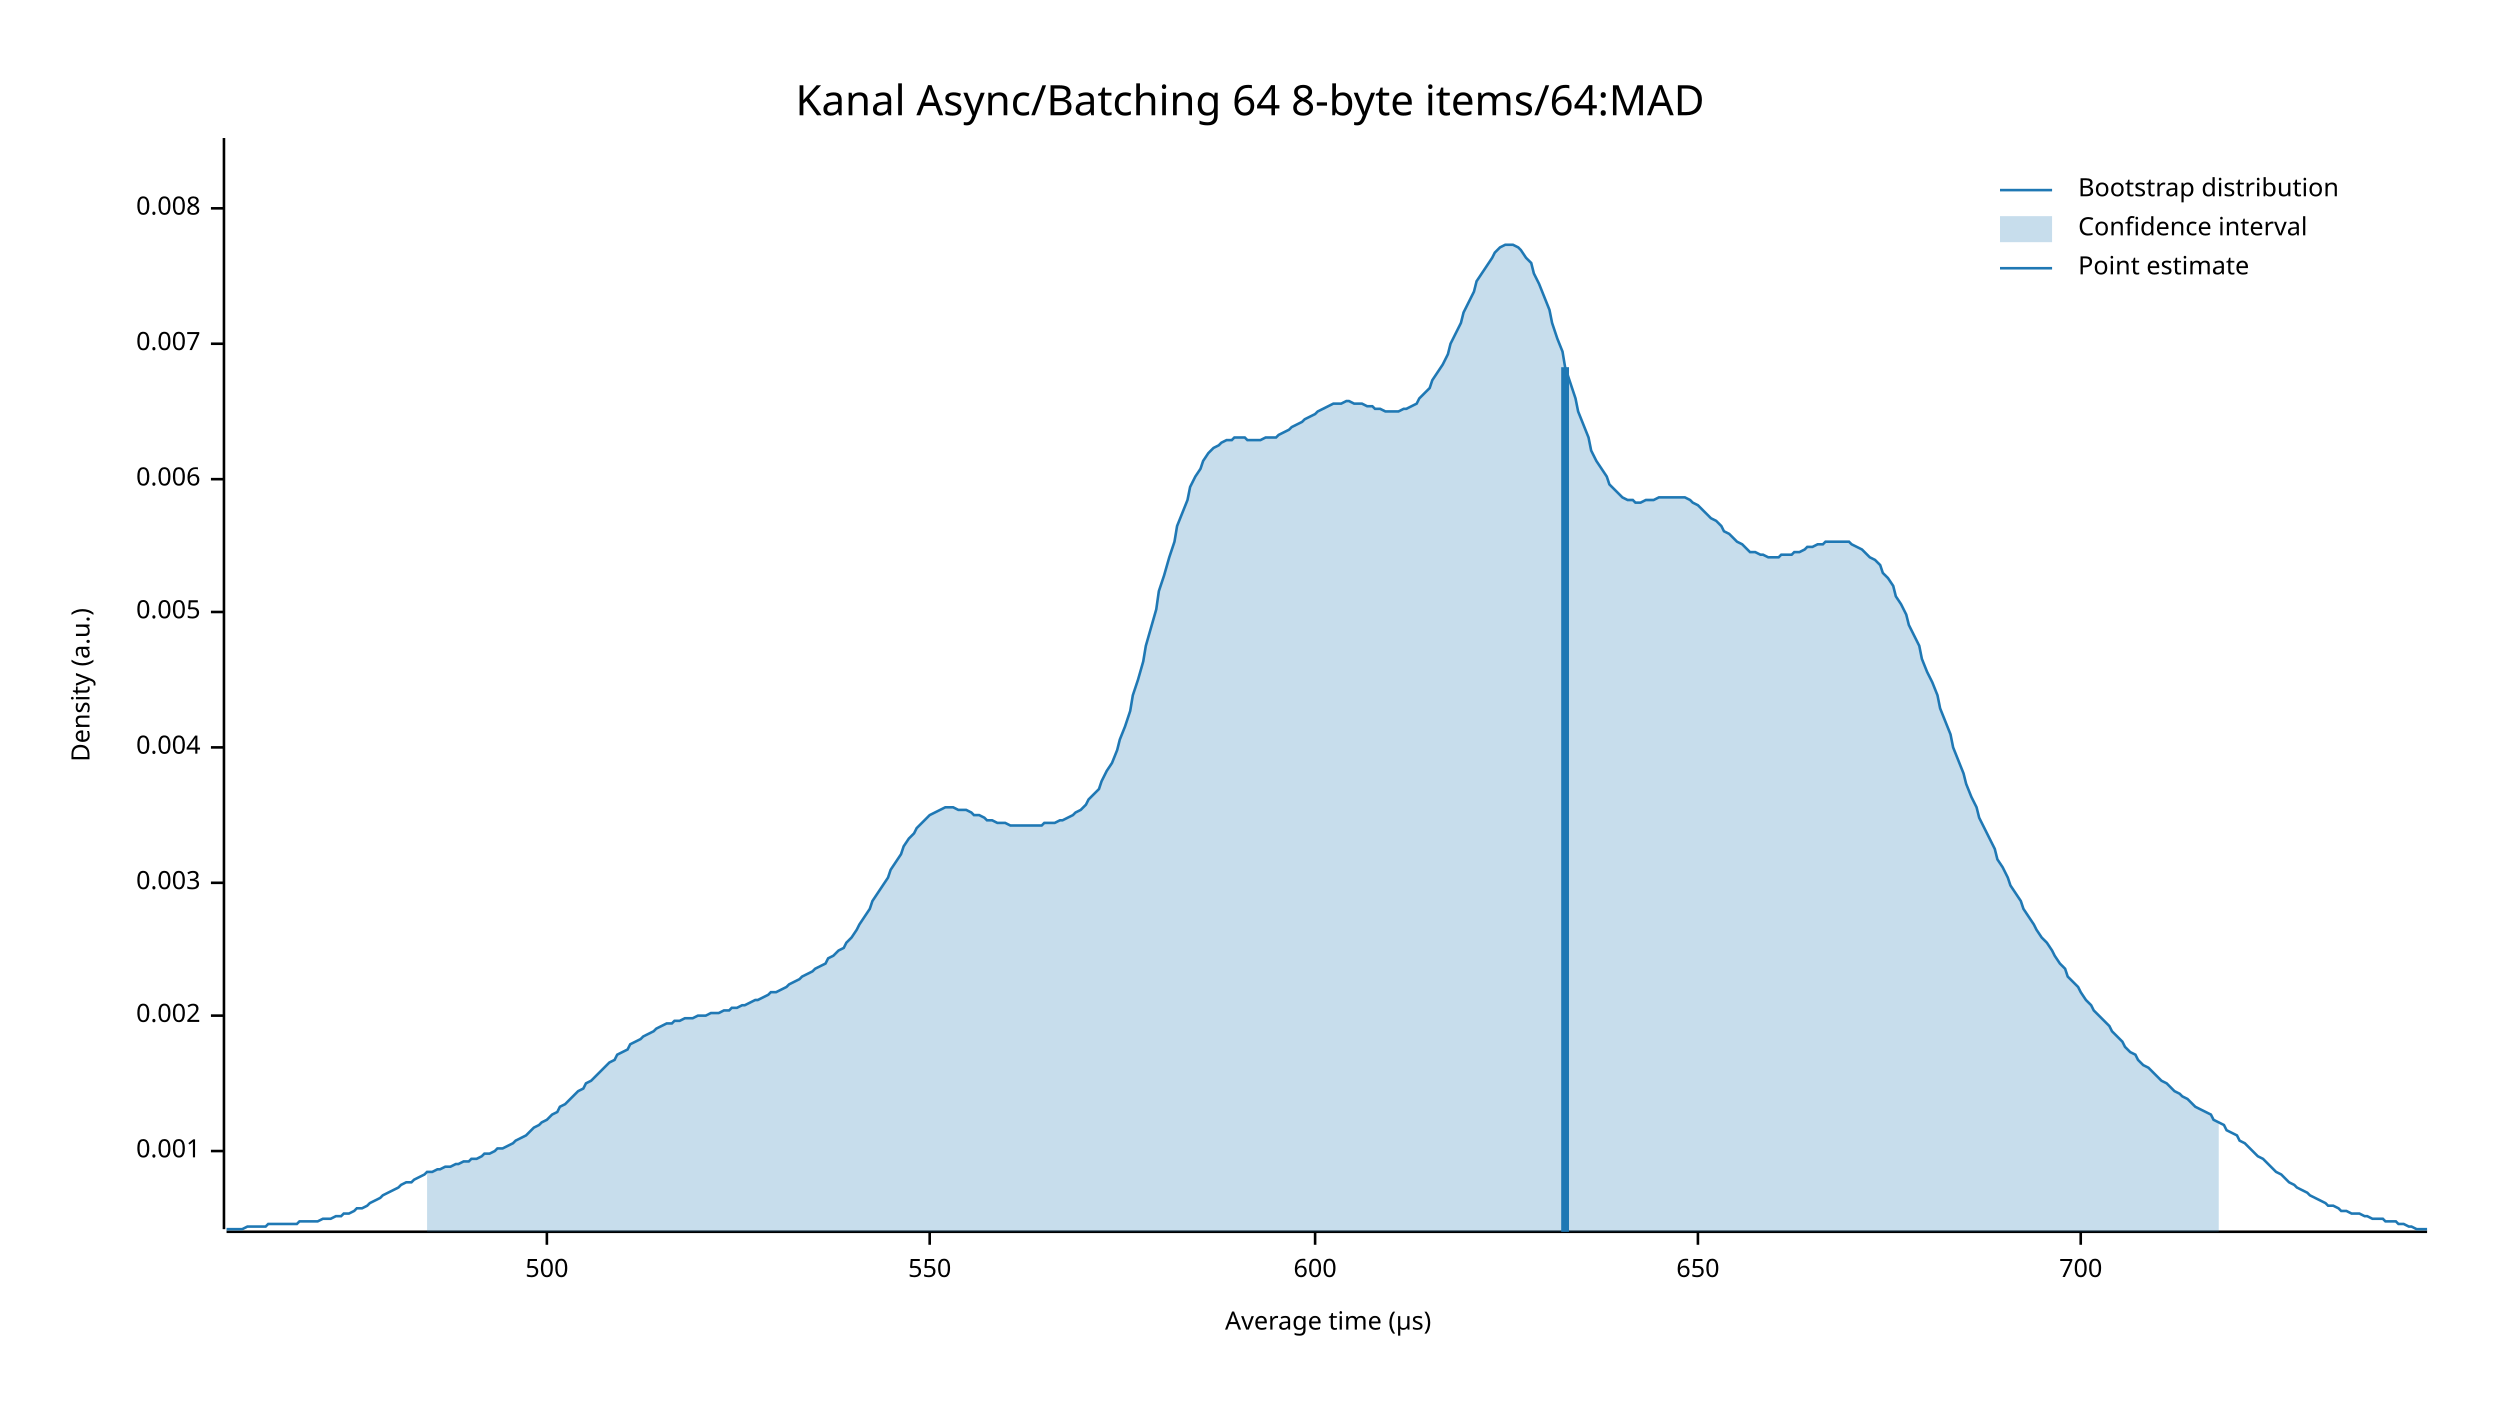
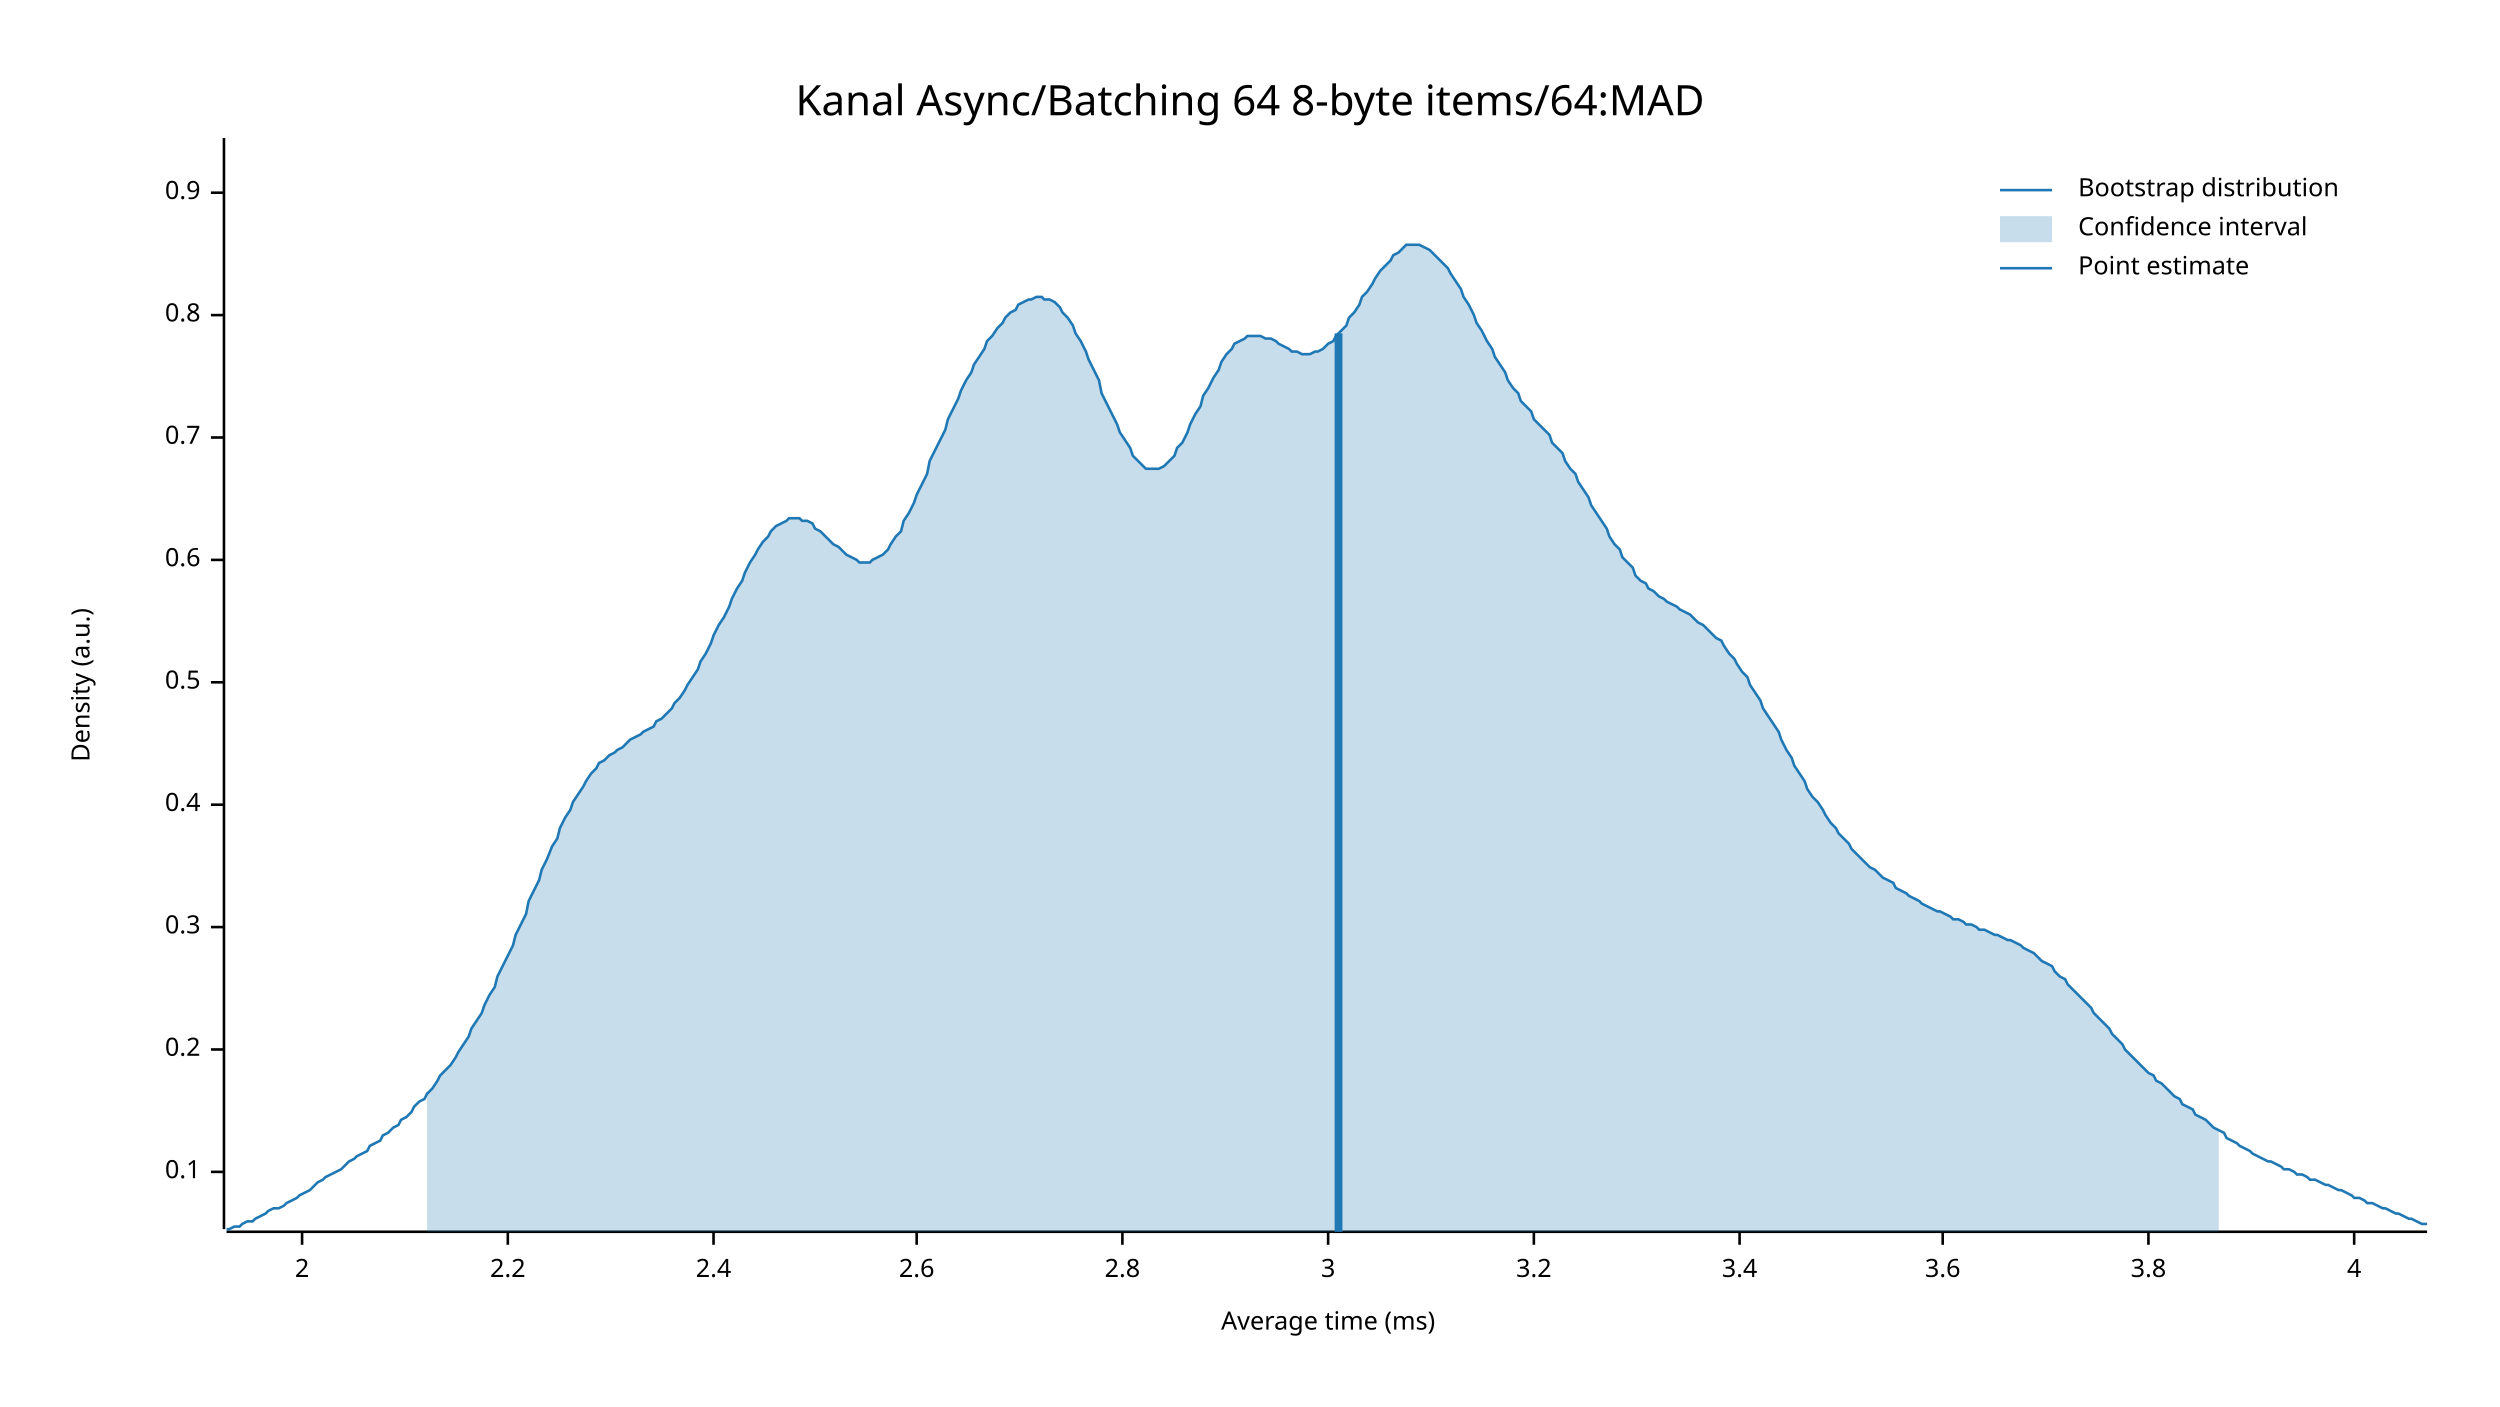
<svg xmlns="http://www.w3.org/2000/svg" width="960" height="540" viewBox="0 0 960 540">
  <text x="480" y="32" dy="0.76em" text-anchor="middle" font-family="sans-serif" font-size="16.129" opacity="1" fill="#000000">
Kanal Async/Batching 64 8-byte items/64:MAD
</text>
  <text x="27" y="263" dy="0.76em" text-anchor="middle" font-family="sans-serif" font-size="9.677" opacity="1" fill="#000000" transform="rotate(270, 27, 263)">
Density (a.u.)
</text>
  <text x="510" y="513" dy="-0.5ex" text-anchor="middle" font-family="sans-serif" font-size="9.677" opacity="1" fill="#000000">
- Average time (µs)
+ Average time (ms)
</text>
  <polyline fill="none" opacity="1" stroke="#000000" stroke-width="1" points="86,53 86,472 " />
-   <text x="77" y="442" dy="0.5ex" text-anchor="end" font-family="sans-serif" font-size="9.677" opacity="1" fill="#000000">
- 0.001
+   <text x="77" y="450" dy="0.5ex" text-anchor="end" font-family="sans-serif" font-size="9.677" opacity="1" fill="#000000">
+ 0.1
</text>
-   <polyline fill="none" opacity="1" stroke="#000000" stroke-width="1" points="81,442 86,442 " />
-   <text x="77" y="390" dy="0.5ex" text-anchor="end" font-family="sans-serif" font-size="9.677" opacity="1" fill="#000000">
- 0.002
+   <polyline fill="none" opacity="1" stroke="#000000" stroke-width="1" points="81,450 86,450 " />
+   <text x="77" y="403" dy="0.5ex" text-anchor="end" font-family="sans-serif" font-size="9.677" opacity="1" fill="#000000">
+ 0.2
</text>
-   <polyline fill="none" opacity="1" stroke="#000000" stroke-width="1" points="81,390 86,390 " />
-   <text x="77" y="339" dy="0.5ex" text-anchor="end" font-family="sans-serif" font-size="9.677" opacity="1" fill="#000000">
- 0.003
+   <polyline fill="none" opacity="1" stroke="#000000" stroke-width="1" points="81,403 86,403 " />
+   <text x="77" y="356" dy="0.5ex" text-anchor="end" font-family="sans-serif" font-size="9.677" opacity="1" fill="#000000">
+ 0.3
</text>
-   <polyline fill="none" opacity="1" stroke="#000000" stroke-width="1" points="81,339 86,339 " />
-   <text x="77" y="287" dy="0.5ex" text-anchor="end" font-family="sans-serif" font-size="9.677" opacity="1" fill="#000000">
- 0.004
+   <polyline fill="none" opacity="1" stroke="#000000" stroke-width="1" points="81,356 86,356 " />
+   <text x="77" y="309" dy="0.5ex" text-anchor="end" font-family="sans-serif" font-size="9.677" opacity="1" fill="#000000">
+ 0.4
</text>
-   <polyline fill="none" opacity="1" stroke="#000000" stroke-width="1" points="81,287 86,287 " />
-   <text x="77" y="235" dy="0.5ex" text-anchor="end" font-family="sans-serif" font-size="9.677" opacity="1" fill="#000000">
- 0.005
+   <polyline fill="none" opacity="1" stroke="#000000" stroke-width="1" points="81,309 86,309 " />
+   <text x="77" y="262" dy="0.5ex" text-anchor="end" font-family="sans-serif" font-size="9.677" opacity="1" fill="#000000">
+ 0.5
</text>
-   <polyline fill="none" opacity="1" stroke="#000000" stroke-width="1" points="81,235 86,235 " />
-   <text x="77" y="184" dy="0.5ex" text-anchor="end" font-family="sans-serif" font-size="9.677" opacity="1" fill="#000000">
- 0.006
+   <polyline fill="none" opacity="1" stroke="#000000" stroke-width="1" points="81,262 86,262 " />
+   <text x="77" y="215" dy="0.5ex" text-anchor="end" font-family="sans-serif" font-size="9.677" opacity="1" fill="#000000">
+ 0.6
</text>
-   <polyline fill="none" opacity="1" stroke="#000000" stroke-width="1" points="81,184 86,184 " />
-   <text x="77" y="132" dy="0.5ex" text-anchor="end" font-family="sans-serif" font-size="9.677" opacity="1" fill="#000000">
- 0.007
+   <polyline fill="none" opacity="1" stroke="#000000" stroke-width="1" points="81,215 86,215 " />
+   <text x="77" y="168" dy="0.5ex" text-anchor="end" font-family="sans-serif" font-size="9.677" opacity="1" fill="#000000">
+ 0.7
</text>
-   <polyline fill="none" opacity="1" stroke="#000000" stroke-width="1" points="81,132 86,132 " />
-   <text x="77" y="80" dy="0.5ex" text-anchor="end" font-family="sans-serif" font-size="9.677" opacity="1" fill="#000000">
- 0.008
+   <polyline fill="none" opacity="1" stroke="#000000" stroke-width="1" points="81,168 86,168 " />
+   <text x="77" y="121" dy="0.5ex" text-anchor="end" font-family="sans-serif" font-size="9.677" opacity="1" fill="#000000">
+ 0.8
</text>
-   <polyline fill="none" opacity="1" stroke="#000000" stroke-width="1" points="81,80 86,80 " />
+   <polyline fill="none" opacity="1" stroke="#000000" stroke-width="1" points="81,121 86,121 " />
+   <text x="77" y="74" dy="0.5ex" text-anchor="end" font-family="sans-serif" font-size="9.677" opacity="1" fill="#000000">
+ 0.9
+ </text>
+   <polyline fill="none" opacity="1" stroke="#000000" stroke-width="1" points="81,74 86,74 " />
  <polyline fill="none" opacity="1" stroke="#000000" stroke-width="1" points="87,473 932,473 " />
-   <text x="210" y="483" dy="0.76em" text-anchor="middle" font-family="sans-serif" font-size="9.677" opacity="1" fill="#000000">
- 500
+   <text x="116" y="483" dy="0.76em" text-anchor="middle" font-family="sans-serif" font-size="9.677" opacity="1" fill="#000000">
+ 2
</text>
-   <polyline fill="none" opacity="1" stroke="#000000" stroke-width="1" points="210,473 210,478 " />
-   <text x="357" y="483" dy="0.76em" text-anchor="middle" font-family="sans-serif" font-size="9.677" opacity="1" fill="#000000">
- 550
+   <polyline fill="none" opacity="1" stroke="#000000" stroke-width="1" points="116,473 116,478 " />
+   <text x="195" y="483" dy="0.76em" text-anchor="middle" font-family="sans-serif" font-size="9.677" opacity="1" fill="#000000">
+ 2.2
</text>
-   <polyline fill="none" opacity="1" stroke="#000000" stroke-width="1" points="357,473 357,478 " />
-   <text x="505" y="483" dy="0.76em" text-anchor="middle" font-family="sans-serif" font-size="9.677" opacity="1" fill="#000000">
- 600
+   <polyline fill="none" opacity="1" stroke="#000000" stroke-width="1" points="195,473 195,478 " />
+   <text x="274" y="483" dy="0.76em" text-anchor="middle" font-family="sans-serif" font-size="9.677" opacity="1" fill="#000000">
+ 2.4
</text>
-   <polyline fill="none" opacity="1" stroke="#000000" stroke-width="1" points="505,473 505,478 " />
-   <text x="652" y="483" dy="0.76em" text-anchor="middle" font-family="sans-serif" font-size="9.677" opacity="1" fill="#000000">
- 650
+   <polyline fill="none" opacity="1" stroke="#000000" stroke-width="1" points="274,473 274,478 " />
+   <text x="352" y="483" dy="0.76em" text-anchor="middle" font-family="sans-serif" font-size="9.677" opacity="1" fill="#000000">
+ 2.6
</text>
-   <polyline fill="none" opacity="1" stroke="#000000" stroke-width="1" points="652,473 652,478 " />
-   <text x="799" y="483" dy="0.76em" text-anchor="middle" font-family="sans-serif" font-size="9.677" opacity="1" fill="#000000">
- 700
+   <polyline fill="none" opacity="1" stroke="#000000" stroke-width="1" points="352,473 352,478 " />
+   <text x="431" y="483" dy="0.76em" text-anchor="middle" font-family="sans-serif" font-size="9.677" opacity="1" fill="#000000">
+ 2.8
</text>
-   <polyline fill="none" opacity="1" stroke="#000000" stroke-width="1" points="799,473 799,478 " />
-   <polyline fill="none" opacity="1" stroke="#1F78B4" stroke-width="1" points="87,472 88,472 90,472 92,472 93,472 95,471 97,471 98,471 100,471 102,471 103,470 105,470 107,470 109,470 110,470 112,470 114,470 115,469 117,469 119,469 120,469 122,469 124,468 125,468 127,468 129,467 131,467 132,466 134,466 136,465 137,464 139,464 141,463 142,462 144,461 146,460 147,459 149,458 151,457 153,456 154,455 156,454 158,454 159,453 161,452 163,451 164,450 166,450 168,449 169,449 171,448 173,448 175,447 176,447 178,446 180,446 181,445 183,445 185,444 186,443 188,443 190,442 191,441 193,441 195,440 197,439 198,438 200,437 202,436 203,435 205,433 207,432 208,431 210,430 212,428 214,427 215,425 217,424 219,422 220,421 222,419 224,418 225,416 227,415 229,413 230,412 232,410 234,408 236,407 237,405 239,404 241,403 242,401 244,400 246,399 247,398 249,397 251,396 252,395 254,394 256,393 258,393 259,392 261,392 263,391 264,391 266,391 268,390 269,390 271,390 273,389 274,389 276,389 278,388 280,388 281,387 283,387 285,386 286,386 288,385 290,384 291,384 293,383 295,382 296,381 298,381 300,380 302,379 303,378 305,377 307,376 308,375 310,374 312,373 313,372 315,371 317,370 318,368 320,367 322,365 324,364 325,362 327,360 329,357 330,355 332,352 334,349 335,346 337,343 339,340 341,337 342,334 344,331 346,328 347,325 349,322 351,320 352,318 354,316 356,314 357,313 359,312 361,311 363,310 364,310 366,310 368,311 369,311 371,311 373,312 374,313 376,313 378,314 379,315 381,315 383,316 385,316 386,316 388,317 390,317 391,317 393,317 395,317 396,317 398,317 400,317 401,316 403,316 405,316 407,315 408,315 410,314 412,313 413,312 415,311 417,309 418,307 420,305 422,303 423,300 425,296 427,293 429,288 430,284 432,279 434,273 435,267 437,261 439,254 440,248 442,241 444,234 445,227 447,221 449,214 451,208 452,202 454,197 456,192 457,187 459,183 461,180 462,177 464,174 466,172 468,171 469,170 471,169 473,169 474,168 476,168 478,168 479,169 481,169 483,169 484,169 486,168 488,168 490,168 491,167 493,166 495,165 496,164 498,163 500,162 501,161 503,160 505,159 506,158 508,157 510,156 512,155 513,155 515,155 517,154 518,154 520,155 522,155 523,155 525,156 527,156 528,157 530,157 532,158 534,158 535,158 537,158 539,157 540,157 542,156 544,155 545,153 547,151 549,149 550,146 552,143 554,140 556,136 557,132 559,128 561,124 562,120 564,116 566,112 567,108 569,105 571,102 573,99 574,97 576,95 578,94 579,94 581,94 583,95 584,96 586,99 588,101 589,105 591,109 593,114 595,119 596,124 598,130 600,135 601,141 603,147 605,153 606,158 608,163 610,168 611,173 613,177 615,180 617,183 618,186 620,188 622,190 623,191 625,192 627,192 628,193 630,193 632,192 633,192 635,192 637,191 639,191 640,191 642,191 644,191 645,191 647,191 649,192 650,193 652,194 654,196 655,197 657,199 659,200 661,202 662,204 664,205 666,207 667,208 669,209 671,211 672,212 674,212 676,213 677,213 679,214 681,214 683,214 684,213 686,213 688,213 689,212 691,212 693,211 694,210 696,210 698,209 700,209 701,208 703,208 705,208 706,208 708,208 710,208 711,209 713,210 715,211 716,212 718,214 720,215 722,217 723,220 725,222 727,225 728,229 730,232 732,236 733,240 735,244 737,248 738,253 740,258 742,262 744,267 745,272 747,277 749,282 750,287 752,292 754,297 755,301 757,306 759,310 760,314 762,318 764,322 766,326 767,330 769,333 771,337 772,340 774,343 776,346 777,349 779,352 781,355 782,357 784,360 786,362 788,365 789,367 791,370 793,372 794,375 796,377 798,379 799,381 801,384 803,386 804,388 806,390 808,392 810,394 811,396 813,398 815,400 816,402 818,404 820,405 821,407 823,409 825,410 827,412 828,413 830,415 832,416 833,417 835,419 837,420 838,421 840,422 842,424 843,425 845,426 847,427 849,428 850,430 852,431 854,432 855,434 857,435 859,436 860,438 862,439 864,441 865,442 867,444 869,445 871,447 872,448 874,450 876,451 877,452 879,454 881,455 882,456 884,457 886,458 887,459 889,460 891,461 893,462 894,463 896,463 898,464 899,465 901,465 903,466 904,466 906,466 908,467 909,467 911,468 913,468 915,468 916,469 918,469 920,469 921,470 923,470 925,471 926,471 928,472 930,472 932,472 " />
-   <polygon opacity="0.25" fill="#1F78B4" points="164,450 166,450 168,449 169,449 171,448 173,448 175,447 176,447 178,446 180,446 181,445 183,445 185,444 186,443 188,443 190,442 191,441 193,441 195,440 197,439 198,438 200,437 202,436 203,435 205,433 207,432 208,431 210,430 212,428 214,427 215,425 217,424 219,422 220,421 222,419 224,418 225,416 227,415 229,413 230,412 232,410 234,408 236,407 237,405 239,404 241,403 242,401 244,400 246,399 247,398 249,397 251,396 252,395 254,394 256,393 258,393 259,392 261,392 263,391 264,391 266,391 268,390 269,390 271,390 273,389 274,389 276,389 278,388 280,388 281,387 283,387 285,386 286,386 288,385 290,384 291,384 293,383 295,382 296,381 298,381 300,380 302,379 303,378 305,377 307,376 308,375 310,374 312,373 313,372 315,371 317,370 318,368 320,367 322,365 324,364 325,362 327,360 329,357 330,355 332,352 334,349 335,346 337,343 339,340 341,337 342,334 344,331 346,328 347,325 349,322 351,320 352,318 354,316 356,314 357,313 359,312 361,311 363,310 364,310 366,310 368,311 369,311 371,311 373,312 374,313 376,313 378,314 379,315 381,315 383,316 385,316 386,316 388,317 390,317 391,317 393,317 395,317 396,317 398,317 400,317 401,316 403,316 405,316 407,315 408,315 410,314 412,313 413,312 415,311 417,309 418,307 420,305 422,303 423,300 425,296 427,293 429,288 430,284 432,279 434,273 435,267 437,261 439,254 440,248 442,241 444,234 445,227 447,221 449,214 451,208 452,202 454,197 456,192 457,187 459,183 461,180 462,177 464,174 466,172 468,171 469,170 471,169 473,169 474,168 476,168 478,168 479,169 481,169 483,169 484,169 486,168 488,168 490,168 491,167 493,166 495,165 496,164 498,163 500,162 501,161 503,160 505,159 506,158 508,157 510,156 512,155 513,155 515,155 517,154 518,154 520,155 522,155 523,155 525,156 527,156 528,157 530,157 532,158 534,158 535,158 537,158 539,157 540,157 542,156 544,155 545,153 547,151 549,149 550,146 552,143 554,140 556,136 557,132 559,128 561,124 562,120 564,116 566,112 567,108 569,105 571,102 573,99 574,97 576,95 578,94 579,94 581,94 583,95 584,96 586,99 588,101 589,105 591,109 593,114 595,119 596,124 598,130 600,135 601,141 603,147 605,153 606,158 608,163 610,168 611,173 613,177 615,180 617,183 618,186 620,188 622,190 623,191 625,192 627,192 628,193 630,193 632,192 633,192 635,192 637,191 639,191 640,191 642,191 644,191 645,191 647,191 649,192 650,193 652,194 654,196 655,197 657,199 659,200 661,202 662,204 664,205 666,207 667,208 669,209 671,211 672,212 674,212 676,213 677,213 679,214 681,214 683,214 684,213 686,213 688,213 689,212 691,212 693,211 694,210 696,210 698,209 700,209 701,208 703,208 705,208 706,208 708,208 710,208 711,209 713,210 715,211 716,212 718,214 720,215 722,217 723,220 725,222 727,225 728,229 730,232 732,236 733,240 735,244 737,248 738,253 740,258 742,262 744,267 745,272 747,277 749,282 750,287 752,292 754,297 755,301 757,306 759,310 760,314 762,318 764,322 766,326 767,330 769,333 771,337 772,340 774,343 776,346 777,349 779,352 781,355 782,357 784,360 786,362 788,365 789,367 791,370 793,372 794,375 796,377 798,379 799,381 801,384 803,386 804,388 806,390 808,392 810,394 811,396 813,398 815,400 816,402 818,404 820,405 821,407 823,409 825,410 827,412 828,413 830,415 832,416 833,417 835,419 837,420 838,421 840,422 842,424 843,425 845,426 847,427 849,428 850,430 852,431 852,473 164,473 " />
-   <polyline fill="none" opacity="1" stroke="#1F78B4" stroke-width="3" points="601,473 601,141 " />
+   <polyline fill="none" opacity="1" stroke="#000000" stroke-width="1" points="431,473 431,478 " />
+   <text x="510" y="483" dy="0.76em" text-anchor="middle" font-family="sans-serif" font-size="9.677" opacity="1" fill="#000000">
+ 3
+ </text>
+   <polyline fill="none" opacity="1" stroke="#000000" stroke-width="1" points="510,473 510,478 " />
+   <text x="589" y="483" dy="0.76em" text-anchor="middle" font-family="sans-serif" font-size="9.677" opacity="1" fill="#000000">
+ 3.2
+ </text>
+   <polyline fill="none" opacity="1" stroke="#000000" stroke-width="1" points="589,473 589,478 " />
+   <text x="668" y="483" dy="0.76em" text-anchor="middle" font-family="sans-serif" font-size="9.677" opacity="1" fill="#000000">
+ 3.4
+ </text>
+   <polyline fill="none" opacity="1" stroke="#000000" stroke-width="1" points="668,473 668,478 " />
+   <text x="746" y="483" dy="0.76em" text-anchor="middle" font-family="sans-serif" font-size="9.677" opacity="1" fill="#000000">
+ 3.6
+ </text>
+   <polyline fill="none" opacity="1" stroke="#000000" stroke-width="1" points="746,473 746,478 " />
+   <text x="825" y="483" dy="0.76em" text-anchor="middle" font-family="sans-serif" font-size="9.677" opacity="1" fill="#000000">
+ 3.8
+ </text>
+   <polyline fill="none" opacity="1" stroke="#000000" stroke-width="1" points="825,473 825,478 " />
+   <text x="904" y="483" dy="0.76em" text-anchor="middle" font-family="sans-serif" font-size="9.677" opacity="1" fill="#000000">
+ 4
+ </text>
+   <polyline fill="none" opacity="1" stroke="#000000" stroke-width="1" points="904,473 904,478 " />
+   <polyline fill="none" opacity="1" stroke="#1F78B4" stroke-width="1" points="87,472 88,472 90,471 92,471 93,470 95,469 97,469 98,468 100,467 102,466 103,465 105,464 107,464 109,463 110,462 112,461 114,460 115,459 117,458 119,457 120,456 122,454 124,453 125,452 127,451 129,450 131,449 132,448 134,446 136,445 137,444 139,443 141,442 142,440 144,439 146,438 147,436 149,435 151,433 153,432 154,430 156,429 158,427 159,425 161,423 163,422 164,420 166,418 168,415 169,413 171,411 173,409 175,406 176,404 178,401 180,398 181,395 183,392 185,389 186,386 188,382 190,379 191,375 193,371 195,367 197,363 198,359 200,355 202,351 203,346 205,342 207,338 208,334 210,330 212,325 214,322 215,318 217,314 219,311 220,308 222,305 224,302 225,300 227,297 229,295 230,293 232,292 234,290 236,289 237,288 239,287 241,285 242,284 244,283 246,282 247,281 249,280 251,279 252,277 254,276 256,274 258,272 259,270 261,268 263,265 264,263 266,260 268,257 269,254 271,251 273,247 274,244 276,240 278,237 280,233 281,230 283,226 285,223 286,220 288,216 290,213 291,211 293,208 295,206 296,204 298,202 300,201 302,200 303,199 305,199 307,199 308,200 310,200 312,201 313,203 315,204 317,206 318,207 320,209 322,210 324,212 325,213 327,214 329,215 330,216 332,216 334,216 335,215 337,214 339,213 341,211 342,209 344,206 346,204 347,200 349,197 351,193 352,190 354,186 356,182 357,177 359,173 361,169 363,165 364,161 366,157 368,153 369,150 371,146 373,143 374,140 376,137 378,134 379,131 381,129 383,126 385,124 386,122 388,120 390,119 391,117 393,116 395,115 396,115 398,114 400,114 401,115 403,115 405,116 407,118 408,120 410,122 412,125 413,128 415,131 417,135 418,138 420,142 422,146 423,151 425,155 427,159 429,163 430,166 432,169 434,172 435,175 437,177 439,179 440,180 442,180 444,180 445,180 447,179 449,177 451,175 452,172 454,170 456,166 457,163 459,159 461,156 462,152 464,149 466,145 468,142 469,139 471,136 473,134 474,132 476,131 478,130 479,129 481,129 483,129 484,129 486,130 488,130 490,131 491,132 493,133 495,134 496,135 498,135 500,136 501,136 503,136 505,135 506,135 508,134 510,132 512,131 513,129 515,127 517,125 518,122 520,120 522,117 523,114 525,112 527,109 528,107 530,104 532,102 534,100 535,98 537,97 539,95 540,94 542,94 544,94 545,94 547,95 549,96 550,97 552,99 554,101 556,103 557,105 559,108 561,111 562,114 564,117 566,121 567,124 569,127 571,131 573,134 574,137 576,140 578,143 579,146 581,149 583,151 584,154 586,156 588,158 589,161 591,163 593,165 595,167 596,170 598,172 600,174 601,177 603,180 605,182 606,185 608,188 610,191 611,194 613,197 615,200 617,203 618,206 620,209 622,211 623,214 625,216 627,218 628,221 630,223 632,224 633,226 635,227 637,229 639,230 640,231 642,232 644,233 645,234 647,235 649,236 650,237 652,239 654,240 655,241 657,243 659,245 661,246 662,248 664,251 666,253 667,255 669,258 671,260 672,263 674,266 676,269 677,272 679,275 681,278 683,281 684,284 686,288 688,291 689,294 691,297 693,300 694,303 696,306 698,308 700,311 701,313 703,316 705,318 706,320 708,322 710,324 711,326 713,328 715,330 716,331 718,333 720,334 722,336 723,337 725,338 727,339 728,341 730,342 732,343 733,344 735,345 737,346 738,347 740,348 742,349 744,350 745,350 747,351 749,352 750,353 752,353 754,354 755,355 757,355 759,356 760,357 762,357 764,358 766,359 767,359 769,360 771,361 772,361 774,362 776,363 777,364 779,365 781,366 782,367 784,369 786,370 788,371 789,373 791,375 793,376 794,378 796,380 798,382 799,383 801,385 803,387 804,389 806,391 808,393 810,395 811,397 813,399 815,401 816,403 818,405 820,407 821,408 823,410 825,412 827,413 828,415 830,416 832,418 833,419 835,421 837,422 838,424 840,425 842,426 843,428 845,429 847,430 849,432 850,433 852,434 854,435 855,437 857,438 859,439 860,440 862,441 864,442 865,443 867,444 869,445 871,446 872,446 874,447 876,448 877,449 879,449 881,450 882,451 884,451 886,452 887,453 889,453 891,454 893,455 894,455 896,456 898,457 899,457 901,458 903,459 904,460 906,460 908,461 909,462 911,462 913,463 915,464 916,464 918,465 920,466 921,466 923,467 925,468 926,468 928,469 930,470 932,470 " />
+   <polygon opacity="0.25" fill="#1F78B4" points="164,420 166,418 168,415 169,413 171,411 173,409 175,406 176,404 178,401 180,398 181,395 183,392 185,389 186,386 188,382 190,379 191,375 193,371 195,367 197,363 198,359 200,355 202,351 203,346 205,342 207,338 208,334 210,330 212,325 214,322 215,318 217,314 219,311 220,308 222,305 224,302 225,300 227,297 229,295 230,293 232,292 234,290 236,289 237,288 239,287 241,285 242,284 244,283 246,282 247,281 249,280 251,279 252,277 254,276 256,274 258,272 259,270 261,268 263,265 264,263 266,260 268,257 269,254 271,251 273,247 274,244 276,240 278,237 280,233 281,230 283,226 285,223 286,220 288,216 290,213 291,211 293,208 295,206 296,204 298,202 300,201 302,200 303,199 305,199 307,199 308,200 310,200 312,201 313,203 315,204 317,206 318,207 320,209 322,210 324,212 325,213 327,214 329,215 330,216 332,216 334,216 335,215 337,214 339,213 341,211 342,209 344,206 346,204 347,200 349,197 351,193 352,190 354,186 356,182 357,177 359,173 361,169 363,165 364,161 366,157 368,153 369,150 371,146 373,143 374,140 376,137 378,134 379,131 381,129 383,126 385,124 386,122 388,120 390,119 391,117 393,116 395,115 396,115 398,114 400,114 401,115 403,115 405,116 407,118 408,120 410,122 412,125 413,128 415,131 417,135 418,138 420,142 422,146 423,151 425,155 427,159 429,163 430,166 432,169 434,172 435,175 437,177 439,179 440,180 442,180 444,180 445,180 447,179 449,177 451,175 452,172 454,170 456,166 457,163 459,159 461,156 462,152 464,149 466,145 468,142 469,139 471,136 473,134 474,132 476,131 478,130 479,129 481,129 483,129 484,129 486,130 488,130 490,131 491,132 493,133 495,134 496,135 498,135 500,136 501,136 503,136 505,135 506,135 508,134 510,132 512,131 513,129 515,127 517,125 518,122 520,120 522,117 523,114 525,112 527,109 528,107 530,104 532,102 534,100 535,98 537,97 539,95 540,94 542,94 544,94 545,94 547,95 549,96 550,97 552,99 554,101 556,103 557,105 559,108 561,111 562,114 564,117 566,121 567,124 569,127 571,131 573,134 574,137 576,140 578,143 579,146 581,149 583,151 584,154 586,156 588,158 589,161 591,163 593,165 595,167 596,170 598,172 600,174 601,177 603,180 605,182 606,185 608,188 610,191 611,194 613,197 615,200 617,203 618,206 620,209 622,211 623,214 625,216 627,218 628,221 630,223 632,224 633,226 635,227 637,229 639,230 640,231 642,232 644,233 645,234 647,235 649,236 650,237 652,239 654,240 655,241 657,243 659,245 661,246 662,248 664,251 666,253 667,255 669,258 671,260 672,263 674,266 676,269 677,272 679,275 681,278 683,281 684,284 686,288 688,291 689,294 691,297 693,300 694,303 696,306 698,308 700,311 701,313 703,316 705,318 706,320 708,322 710,324 711,326 713,328 715,330 716,331 718,333 720,334 722,336 723,337 725,338 727,339 728,341 730,342 732,343 733,344 735,345 737,346 738,347 740,348 742,349 744,350 745,350 747,351 749,352 750,353 752,353 754,354 755,355 757,355 759,356 760,357 762,357 764,358 766,359 767,359 769,360 771,361 772,361 774,362 776,363 777,364 779,365 781,366 782,367 784,369 786,370 788,371 789,373 791,375 793,376 794,378 796,380 798,382 799,383 801,385 803,387 804,389 806,391 808,393 810,395 811,397 813,399 815,401 816,403 818,405 820,407 821,408 823,410 825,412 827,413 828,415 830,416 832,418 833,419 835,421 837,422 838,424 840,425 842,426 843,428 845,429 847,430 849,432 850,433 852,434 852,473 164,473 " />
+   <polyline fill="none" opacity="1" stroke="#1F78B4" stroke-width="3" points="514,473 514,128 " />
  <text x="798" y="68" dy="0.76em" text-anchor="start" font-family="sans-serif" font-size="9.677" opacity="1" fill="#000000">
Bootstrap distribution
</text>
  <text x="798" y="83" dy="0.76em" text-anchor="start" font-family="sans-serif" font-size="9.677" opacity="1" fill="#000000">
Confidence interval
</text>
  <text x="798" y="98" dy="0.76em" text-anchor="start" font-family="sans-serif" font-size="9.677" opacity="1" fill="#000000">
Point estimate
</text>
  <polyline fill="none" opacity="1" stroke="#1F78B4" stroke-width="1" points="768,73 788,73 " />
  <rect x="768" y="83" width="20" height="10" opacity="0.25" fill="#1F78B4" stroke="none" />
  <polyline fill="none" opacity="1" stroke="#1F78B4" stroke-width="1" points="768,103 788,103 " />
</svg>
